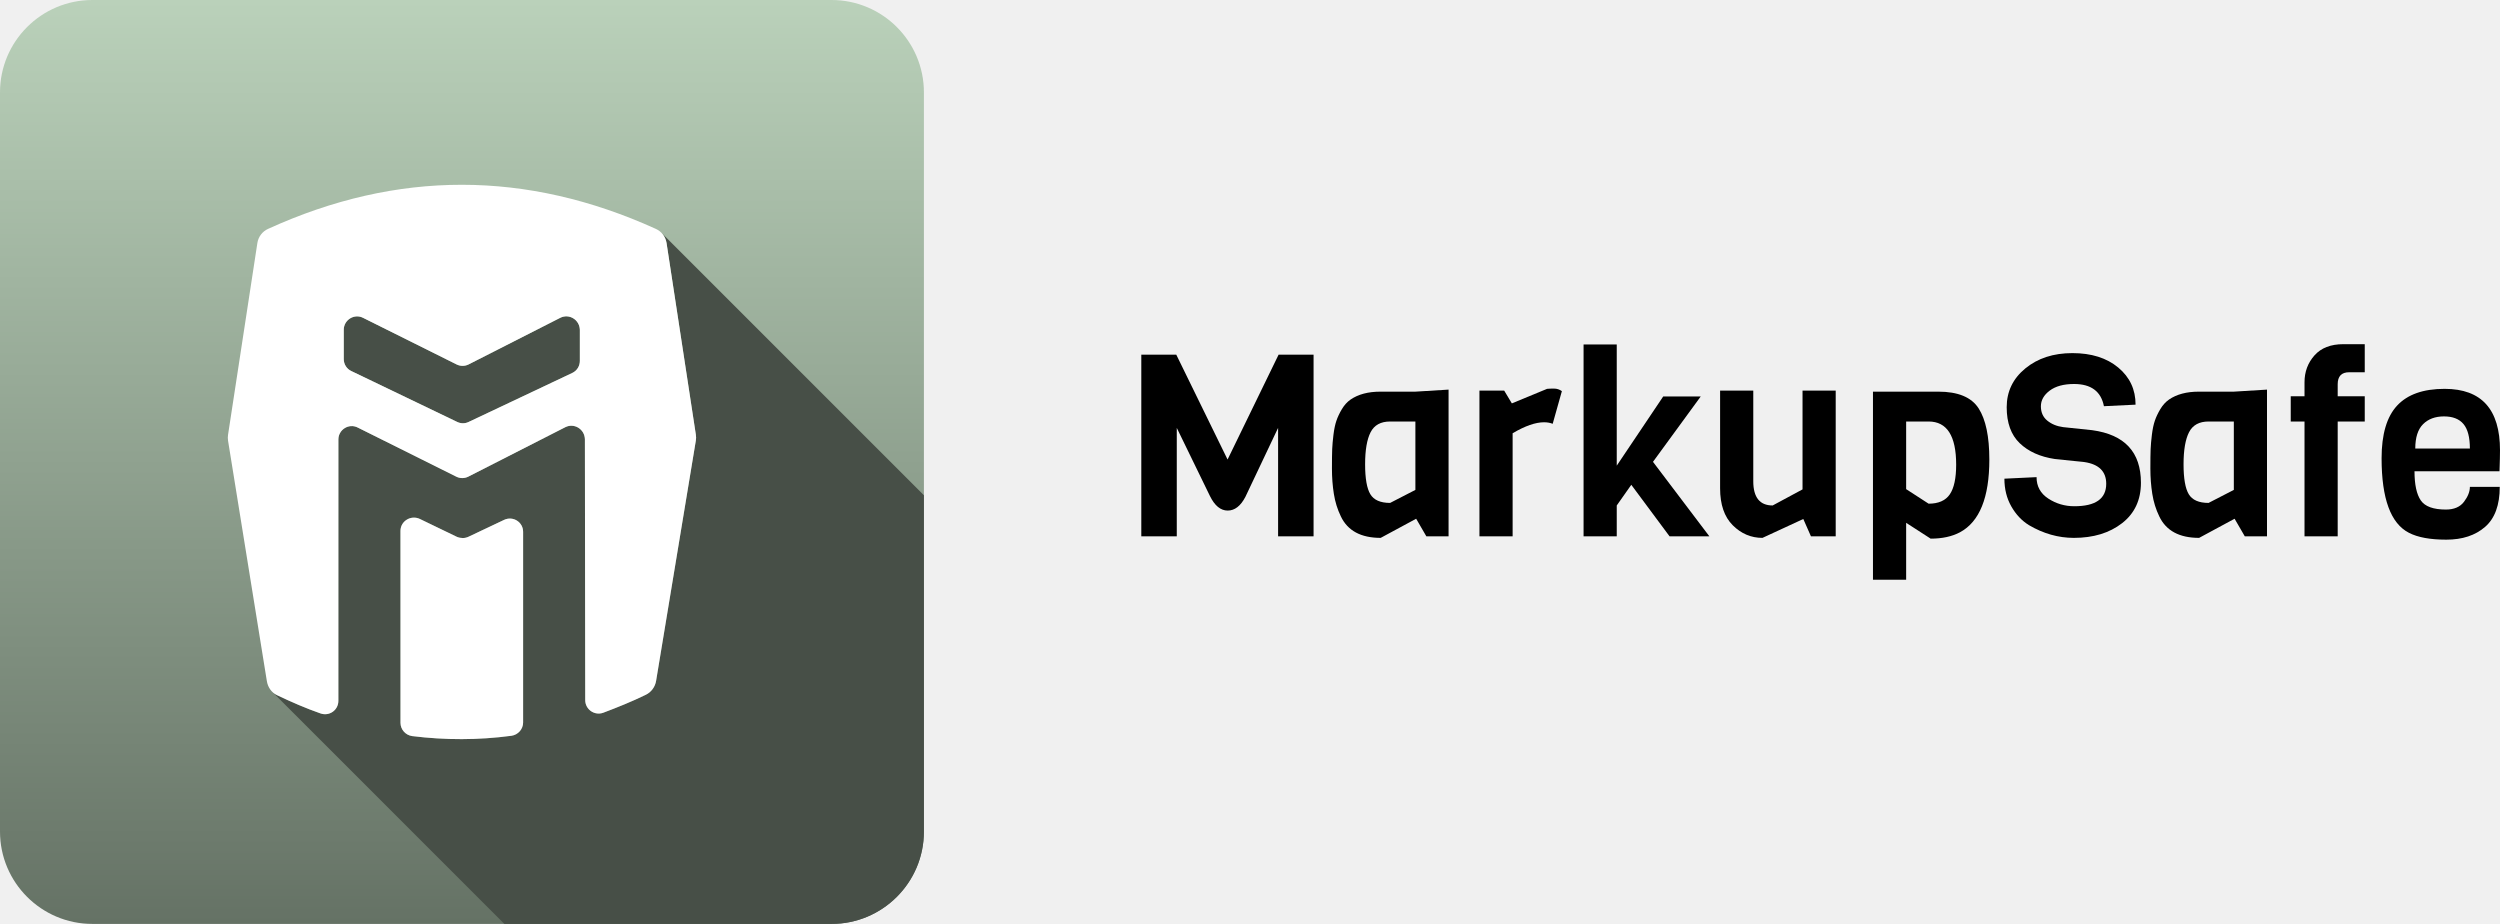
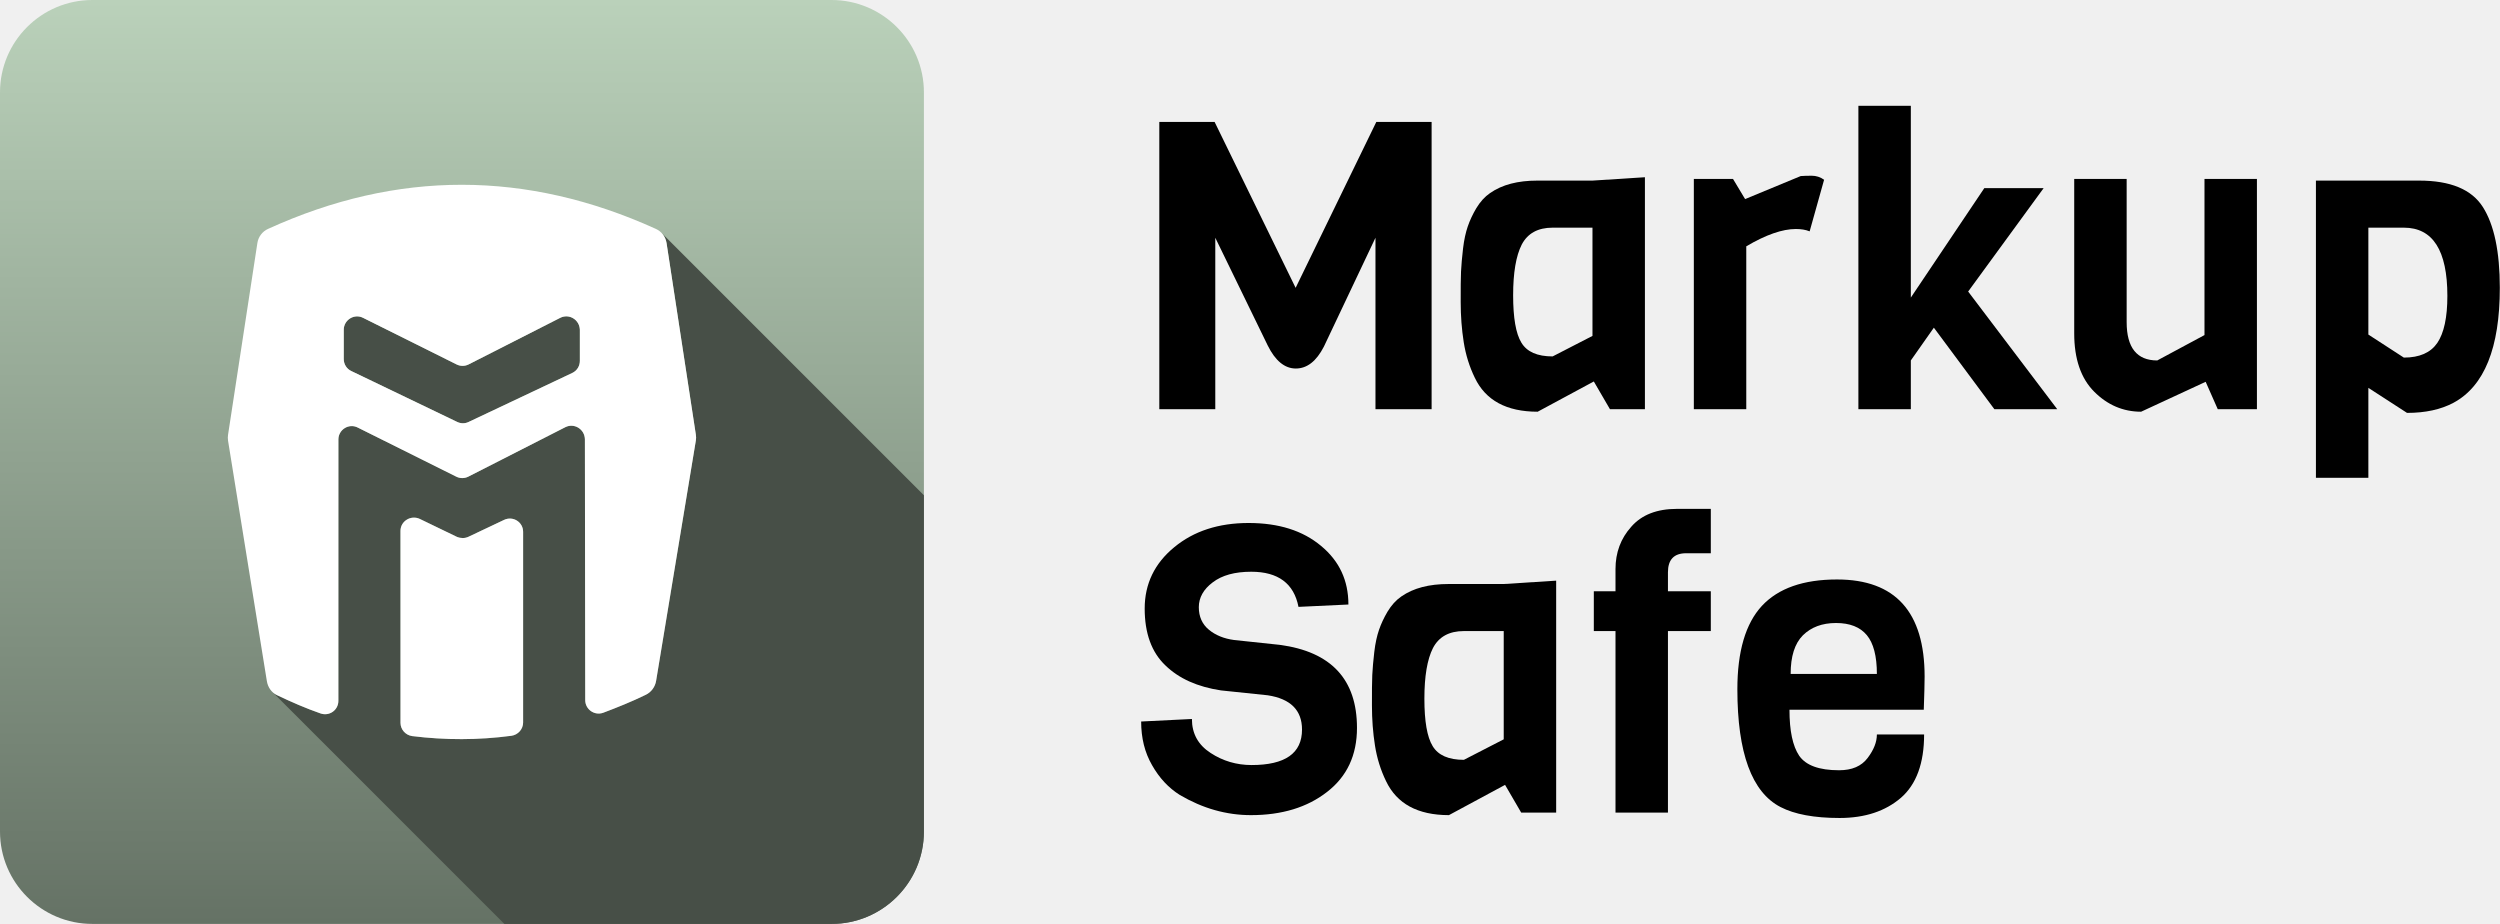
<svg xmlns="http://www.w3.org/2000/svg" width="100%" height="100%" viewBox="0 0 460 170" version="1.1" xml:space="preserve" style="fill-rule:evenodd;clip-rule:evenodd;stroke-linejoin:round;stroke-miterlimit:2;">
-   <g id="Name">
-     <path d="M235.169,78.731l-6.01,12.679c-0.877,1.69 -1.965,2.535 -3.264,2.535c-1.299,0 -2.387,-0.892 -3.264,-2.676l-6.104,-12.538l0,19.957l-6.527,0l0,-33.433l6.433,-0l9.439,19.299l9.391,-19.299l6.433,-0l0,33.433l-6.527,0l0,-19.957Z" style="fill-rule:nonzero;" />
-     <path d="M266.536,98.688l-4.085,0l-1.878,-3.24l-6.527,3.522c-3.632,-0 -6.073,-1.315 -7.325,-3.945c-0.627,-1.283 -1.057,-2.668 -1.292,-4.155c-0.235,-1.487 -0.352,-3.037 -0.352,-4.649c0,-1.612 0.016,-2.802 0.047,-3.569c0.031,-0.767 0.11,-1.659 0.235,-2.676c0.125,-1.018 0.305,-1.871 0.54,-2.56c0.235,-0.688 0.571,-1.4 1.009,-2.136c0.439,-0.736 0.971,-1.323 1.597,-1.761c1.409,-0.97 3.24,-1.456 5.494,-1.456l6.433,0l6.104,-0.375l0,27Zm-6.104,-8.546l0,-12.585l-4.649,0c-1.722,0 -2.919,0.658 -3.592,1.972c-0.673,1.315 -1.01,3.28 -1.01,5.894c0,2.614 0.321,4.453 0.963,5.517c0.642,1.064 1.855,1.597 3.639,1.597l4.649,-2.395Z" style="fill-rule:nonzero;" />
-     <path d="M287.385,71.969l-1.69,6.011c-0.47,-0.188 -1.002,-0.282 -1.597,-0.282c-1.565,0 -3.49,0.673 -5.775,2.019l-0,18.971l-6.105,0l0,-26.813l4.555,0l1.409,2.348l6.48,-2.676c0.313,-0.032 0.736,-0.047 1.268,-0.047c0.532,-0 1.017,0.156 1.455,0.469Z" style="fill-rule:nonzero;" />
-     <path d="M314.527,98.688l-7.326,0l-7.043,-9.485l-2.677,3.803l0,5.682l-6.104,0l-0,-35.312l6.104,0l0,22.305l8.546,-12.726l6.903,0l-8.781,12.022l10.378,13.711Z" style="fill-rule:nonzero;" />
-     <path d="M337.77,98.688l-4.554,0l-1.409,-3.193l-7.513,3.475c-2.098,-0 -3.921,-0.775 -5.471,-2.325c-1.549,-1.549 -2.324,-3.811 -2.324,-6.785l-0,-17.985l6.104,0l0,16.67c0,2.974 1.19,4.461 3.569,4.461l5.494,-2.958l0,-18.173l6.104,0l0,26.813Z" style="fill-rule:nonzero;" />
-     <path d="M366.039,84.554c-0,6.981 -1.8,11.442 -5.4,13.383c-1.472,0.782 -3.272,1.174 -5.4,1.174l-4.508,-2.912l-0,10.472l-6.105,-0l0,-34.608l12.021,0c3.632,0 6.105,1.026 7.419,3.076c1.315,2.05 1.973,5.189 1.973,9.415Zm-6.105,0.939c0,-5.29 -1.69,-7.936 -5.071,-7.936l-4.132,0l-0,12.444l4.132,2.676c1.816,0 3.115,-0.571 3.897,-1.713c0.783,-1.143 1.174,-2.967 1.174,-5.471Z" style="fill-rule:nonzero;" />
-     <path d="M393.931,88.827c0,3.162 -1.158,5.643 -3.475,7.443c-2.316,1.8 -5.274,2.7 -8.874,2.7c-2.849,-0 -5.604,-0.783 -8.265,-2.348c-1.315,-0.814 -2.395,-1.964 -3.24,-3.451c-0.845,-1.487 -1.268,-3.186 -1.268,-5.095l5.917,-0.282c-0,1.69 0.72,3.005 2.16,3.944c1.44,0.939 3.036,1.409 4.789,1.409c3.914,0 5.87,-1.377 5.87,-4.132c0,-2.254 -1.33,-3.585 -3.991,-3.992l-5.447,-0.563c-2.724,-0.407 -4.884,-1.377 -6.48,-2.911c-1.597,-1.534 -2.395,-3.741 -2.395,-6.621c-0,-2.88 1.142,-5.26 3.428,-7.138c2.285,-1.878 5.173,-2.817 8.663,-2.817c3.491,-0 6.3,0.884 8.429,2.653c2.129,1.769 3.193,4.046 3.193,6.832l-5.823,0.282c-0.532,-2.724 -2.363,-4.085 -5.494,-4.085c-1.909,-0 -3.404,0.407 -4.484,1.22c-1.08,0.814 -1.62,1.777 -1.62,2.888c0,1.112 0.391,1.988 1.174,2.63c0.783,0.642 1.753,1.041 2.911,1.197l5.353,0.564c5.98,0.814 8.969,4.038 8.969,9.673Z" style="fill-rule:nonzero;" />
-     <path d="M417.128,98.688l-4.085,0l-1.878,-3.24l-6.528,3.522c-3.631,-0 -6.073,-1.315 -7.325,-3.945c-0.626,-1.283 -1.056,-2.668 -1.291,-4.155c-0.235,-1.487 -0.352,-3.037 -0.352,-4.649c-0,-1.612 0.015,-2.802 0.047,-3.569c0.031,-0.767 0.109,-1.659 0.234,-2.676c0.126,-1.018 0.306,-1.871 0.54,-2.56c0.235,-0.688 0.572,-1.4 1.01,-2.136c0.438,-0.736 0.97,-1.323 1.597,-1.761c1.408,-0.97 3.24,-1.456 5.494,-1.456l6.433,0l6.104,-0.375l0,27Zm-6.104,-8.546l-0,-12.585l-4.649,0c-1.722,0 -2.919,0.658 -3.592,1.972c-0.673,1.315 -1.01,3.28 -1.01,5.894c0,2.614 0.321,4.453 0.963,5.517c0.641,1.064 1.855,1.597 3.639,1.597l4.649,-2.395Z" style="fill-rule:nonzero;" />
-     <path d="M435.113,77.557l-4.978,0l0,21.131l-6.104,0l-0,-21.131l-2.536,0l0,-4.648l2.536,-0l-0,-2.583c-0,-1.91 0.61,-3.553 1.831,-4.931c1.221,-1.377 2.99,-2.066 5.306,-2.066l3.945,0l-0,5.166l-2.865,-0c-1.408,-0 -2.113,0.735 -2.113,2.207l0,2.207l4.978,-0l-0,4.648Z" style="fill-rule:nonzero;" />
-     <path d="M459.906,86.714l-15.637,-0c0,2.442 0.384,4.226 1.151,5.353c0.767,1.127 2.309,1.691 4.625,1.691c1.503,-0 2.614,-0.478 3.334,-1.433c0.72,-0.954 1.08,-1.87 1.08,-2.747l5.494,0c0,3.35 -0.9,5.807 -2.7,7.373c-1.8,1.565 -4.179,2.347 -7.137,2.347c-2.959,0 -5.252,-0.422 -6.88,-1.267c-3.349,-1.722 -5.024,-6.293 -5.024,-13.712c-0,-4.414 0.955,-7.646 2.864,-9.697c1.91,-2.05 4.821,-3.075 8.734,-3.075c6.793,-0 10.19,3.772 10.19,11.316c0,0.814 -0.031,2.098 -0.094,3.851Zm-15.496,-4.179l10.049,-0c0,-2.066 -0.391,-3.569 -1.174,-4.508c-0.782,-0.939 -1.98,-1.409 -3.592,-1.409c-1.612,0 -2.896,0.478 -3.851,1.432c-0.954,0.955 -1.432,2.45 -1.432,4.485Z" style="fill-rule:nonzero;" />
-   </g>
-   <g id="Icon">
-     <path id="Box" d="M170,17l0,136c0,9.383 -7.617,17 -17,17l-136,0c-9.383,0 -17,-7.617 -17,-17l0,-136c0,-9.383 7.617,-17 17,-17l136,0c9.383,0 17,7.617 17,17Z" style="fill:url(#_Linear1);" />
-     <path id="Shadow" d="M170,91.128l0,61.872c0,9.383 -7.617,17 -17,17l-60.2,0l-42.608,-42.609c0.226,0.207 0.482,0.379 0.76,0.51c2.668,1.276 5.336,2.436 8.004,3.364c1.624,0.58 3.306,-0.58 3.306,-2.32l0,-48.085c0,-1.798 1.915,-3.016 3.539,-2.204l18.155,9.048c0.696,0.348 1.508,0.348 2.204,0l17.865,-9.106c1.624,-0.812 3.539,0.348 3.597,2.204l0.058,48.027c-0,1.682 1.682,2.9 3.306,2.32c2.61,-0.986 5.22,-2.03 7.83,-3.306c0.986,-0.464 1.74,-1.45 1.914,-2.61l7.309,-44.199c0.058,-0.29 0.058,-0.696 -0,-1.044l-5.394,-35.267c-0.108,-0.718 -0.439,-1.37 -0.922,-1.872l48.277,48.277Zm-85.928,-13.516l-19.431,-9.339c-0.87,-0.406 -1.392,-1.276 -1.392,-2.204l-0,-5.394c-0,-1.799 1.914,-3.017 3.538,-2.205l17.227,8.585c0.696,0.348 1.508,0.348 2.204,-0l16.879,-8.585c1.624,-0.812 3.538,0.348 3.596,2.205l0,5.742c0,0.928 -0.522,1.798 -1.392,2.204l-19.141,9.049c-0.638,0.29 -1.392,0.29 -2.088,-0.058Zm-0,21.171l-6.845,-3.306c-1.624,-0.754 -3.538,0.406 -3.538,2.204l0,35.324c0,1.218 0.928,2.262 2.146,2.437c6.091,0.754 12.181,0.754 18.272,-0.058c1.218,-0.175 2.146,-1.219 2.146,-2.437l-0,-35.092c-0,-1.798 -1.856,-2.958 -3.48,-2.204l-6.613,3.132c-0.638,0.29 -1.392,0.29 -2.088,0Z" style="fill:#474f47;" />
-     <g id="Icon1">
-       <path d="M84.072,98.783l-6.845,-3.306c-1.624,-0.754 -3.538,0.406 -3.538,2.204l0,35.324c0,1.218 0.928,2.262 2.146,2.437c6.091,0.754 12.181,0.754 18.272,-0.058c1.218,-0.175 2.146,-1.219 2.146,-2.437l-0,-35.092c-0,-1.798 -1.856,-2.958 -3.48,-2.204l-6.613,3.132c-0.638,0.29 -1.392,0.29 -2.088,0Z" style="fill:#fff;" />
-       <path d="M128.039,79.99l-5.394,-35.267c-0.175,-1.16 -0.929,-2.146 -1.973,-2.61c-23.781,-10.788 -47.563,-10.846 -71.344,0c-1.044,0.464 -1.798,1.45 -1.973,2.61l-5.394,35.267c-0.058,0.348 -0.058,0.754 0,1.102l7.135,44.199c0.174,1.16 0.87,2.146 1.856,2.61c2.668,1.276 5.336,2.436 8.004,3.364c1.624,0.58 3.306,-0.58 3.306,-2.32l0,-48.085c0,-1.798 1.915,-3.016 3.539,-2.204l18.155,9.048c0.696,0.348 1.508,0.348 2.204,0l17.865,-9.106c1.624,-0.812 3.539,0.348 3.597,2.204l0.058,48.027c-0,1.682 1.682,2.9 3.306,2.32c2.61,-0.986 5.22,-2.03 7.83,-3.306c0.986,-0.464 1.74,-1.45 1.914,-2.61l7.309,-44.199c0.058,-0.29 0.058,-0.696 -0,-1.044Zm-43.967,-2.378l-19.431,-9.339c-0.87,-0.406 -1.392,-1.276 -1.392,-2.204l-0,-5.394c-0,-1.799 1.914,-3.017 3.538,-2.205l17.227,8.585c0.696,0.348 1.508,0.348 2.204,-0l16.879,-8.585c1.624,-0.812 3.538,0.348 3.596,2.205l0,5.742c0,0.928 -0.522,1.798 -1.392,2.204l-19.141,9.049c-0.638,0.29 -1.392,0.29 -2.088,-0.058Z" style="fill:#fff;" />
+   <g transform="matrix(0.5,0,0,0.5,-570,-165)">
+     <g transform="matrix(1,0,0,1,-3300,0)">
+       <g id="Name" transform="matrix(0.5,0,0,0.5,2660,250)">
+         <g transform="matrix(12.3713,0,0,12.3713,-37379.1,-18497.6)">
+           <path d="M3423.65,1550.36L3415.66,1550.36C3415.66,1551.61 3415.85,1552.52 3416.24,1553.1C3416.64,1553.67 3417.42,1553.96 3418.61,1553.96C3419.38,1553.96 3419.94,1553.72 3420.31,1553.23C3420.68,1552.74 3420.86,1552.28 3420.86,1551.83L3423.67,1551.83C3423.67,1553.54 3423.21,1554.8 3422.29,1555.6C3421.37,1556.39 3420.16,1556.8 3418.64,1556.8C3417.13,1556.8 3415.96,1556.58 3415.13,1556.15C3413.42,1555.27 3412.56,1552.93 3412.56,1549.14C3412.56,1546.88 3413.05,1545.23 3414.02,1544.18C3415,1543.13 3416.49,1542.61 3418.49,1542.61C3421.96,1542.61 3423.7,1544.54 3423.7,1548.39C3423.7,1548.81 3423.68,1549.47 3423.65,1550.36ZM3415.73,1548.23L3420.86,1548.23C3420.86,1547.17 3420.66,1546.4 3420.26,1545.92C3419.86,1545.44 3419.25,1545.2 3418.43,1545.2C3417.6,1545.2 3416.95,1545.45 3416.46,1545.93C3415.97,1546.42 3415.73,1547.19 3415.73,1548.23Z" style="fill-rule:nonzero;" />
+         </g>
+         <g transform="matrix(12.3713,0,0,12.3713,-37379.1,-18497.6)">
+           <path d="M3410.98,1545.68L3408.43,1545.68L3408.43,1556.48L3405.31,1556.48L3405.31,1545.68L3404.02,1545.68L3404.02,1543.31L3405.31,1543.31L3405.31,1541.99C3405.31,1541.01 3405.62,1540.17 3406.25,1539.47C3406.87,1538.76 3407.78,1538.41 3408.96,1538.41L3410.98,1538.41L3410.98,1541.05L3409.51,1541.05C3408.79,1541.05 3408.43,1541.43 3408.43,1542.18L3408.43,1543.31L3410.98,1543.31L3410.98,1545.68Z" style="fill-rule:nonzero;" />
+         </g>
+         <g transform="matrix(12.3713,0,0,12.3713,-37379.1,-18497.6)">
+           <path d="M3401.78,1556.48L3399.7,1556.48L3398.74,1554.83L3395.4,1556.63C3393.54,1556.63 3392.3,1555.95 3391.66,1554.61C3391.34,1553.95 3391.12,1553.25 3391,1552.49C3390.88,1551.73 3390.82,1550.93 3390.82,1550.11C3390.82,1549.29 3390.82,1548.68 3390.84,1548.29C3390.86,1547.89 3390.9,1547.44 3390.96,1546.92C3391.02,1546.4 3391.12,1545.96 3391.24,1545.61C3391.36,1545.26 3391.53,1544.89 3391.75,1544.52C3391.98,1544.14 3392.25,1543.84 3392.57,1543.62C3393.29,1543.12 3394.22,1542.88 3395.38,1542.88L3398.66,1542.88L3401.78,1542.68L3401.78,1556.48ZM3398.66,1552.12L3398.66,1545.68L3396.29,1545.68C3395.41,1545.68 3394.8,1546.02 3394.45,1546.69C3394.11,1547.36 3393.94,1548.37 3393.94,1549.7C3393.94,1551.04 3394.1,1551.98 3394.43,1552.52C3394.76,1553.07 3395.38,1553.34 3396.29,1553.34L3398.66,1552.12Z" style="fill-rule:nonzero;" />
+         </g>
+         <g transform="matrix(12.3713,0,0,12.3713,-37379.1,-18497.6)">
+           <path d="M3389.93,1551.44C3389.93,1553.06 3389.34,1554.33 3388.15,1555.25C3386.97,1556.17 3385.46,1556.63 3383.62,1556.63C3382.16,1556.63 3380.75,1556.23 3379.39,1555.43C3378.72,1555.01 3378.17,1554.42 3377.74,1553.66C3377.3,1552.9 3377.09,1552.04 3377.09,1551.06L3380.11,1550.91C3380.11,1551.78 3380.48,1552.45 3381.22,1552.93C3381.95,1553.41 3382.77,1553.65 3383.66,1553.65C3385.66,1553.65 3386.66,1552.95 3386.66,1551.54C3386.66,1550.39 3385.98,1549.71 3384.62,1549.5L3381.84,1549.21C3380.45,1549 3379.34,1548.51 3378.53,1547.72C3377.71,1546.94 3377.3,1545.81 3377.3,1544.34C3377.3,1542.87 3377.89,1541.65 3379.06,1540.69C3380.22,1539.73 3381.7,1539.25 3383.48,1539.25C3385.27,1539.25 3386.7,1539.7 3387.79,1540.61C3388.88,1541.51 3389.42,1542.67 3389.42,1544.1L3386.45,1544.24C3386.18,1542.85 3385.24,1542.15 3383.64,1542.15C3382.66,1542.15 3381.9,1542.36 3381.35,1542.78C3380.8,1543.19 3380.52,1543.69 3380.52,1544.26C3380.52,1544.82 3380.72,1545.27 3381.12,1545.6C3381.52,1545.93 3382.02,1546.13 3382.61,1546.21L3385.34,1546.5C3388.4,1546.91 3389.93,1548.56 3389.93,1551.44Z" style="fill-rule:nonzero;" />
+         </g>
+         <g transform="matrix(12.3713,0,0,12.3713,-37379.1,-18497.6)">
+           <path d="M3457.92,1525.26C3457.92,1528.83 3457,1531.11 3455.16,1532.1C3454.41,1532.5 3453.49,1532.7 3452.4,1532.7L3450.1,1531.21L3450.1,1536.56L3446.98,1536.56L3446.98,1518.88L3453.12,1518.88C3454.98,1518.88 3456.24,1519.4 3456.91,1520.45C3457.58,1521.5 3457.92,1523.1 3457.92,1525.26ZM3454.8,1525.74C3454.8,1523.04 3453.94,1521.68 3452.21,1521.68L3450.1,1521.68L3450.1,1528.04L3452.21,1529.41C3453.14,1529.41 3453.8,1529.12 3454.2,1528.54C3454.6,1527.95 3454.8,1527.02 3454.8,1525.74Z" style="fill-rule:nonzero;" />
+         </g>
+         <g transform="matrix(12.3713,0,0,12.3713,-37379.1,-18497.6)">
+           <path d="M3443.47,1532.48L3441.14,1532.48L3440.42,1530.85L3436.58,1532.63C3435.51,1532.63 3434.58,1532.23 3433.79,1531.44C3433,1530.65 3432.6,1529.49 3432.6,1527.97L3432.6,1518.78L3435.72,1518.78L3435.72,1527.3C3435.72,1528.82 3436.33,1529.58 3437.54,1529.58L3440.35,1528.07L3440.35,1518.78L3443.47,1518.78L3443.47,1532.48Z" style="fill-rule:nonzero;" />
+         </g>
+         <g transform="matrix(12.3713,0,0,12.3713,-37379.1,-18497.6)">
+           <path d="M3431.59,1532.48L3427.85,1532.48L3424.25,1527.63L3422.88,1529.58L3422.88,1532.48L3419.76,1532.48L3419.76,1514.43L3422.88,1514.43L3422.88,1525.84L3427.25,1519.33L3430.78,1519.33L3426.29,1525.48L3431.59,1532.48Z" style="fill-rule:nonzero;" />
+         </g>
+         <g transform="matrix(12.3713,0,0,12.3713,-37379.1,-18497.6)">
+           <path d="M3417.72,1518.83L3416.86,1521.9C3416.62,1521.8 3416.34,1521.76 3416.04,1521.76C3415.24,1521.76 3414.26,1522.1 3413.09,1522.79L3413.09,1532.48L3409.97,1532.48L3409.97,1518.78L3412.3,1518.78L3413.02,1519.98L3416.33,1518.61C3416.49,1518.6 3416.7,1518.59 3416.98,1518.59C3417.25,1518.59 3417.5,1518.67 3417.72,1518.83Z" style="fill-rule:nonzero;" />
+         </g>
+         <g transform="matrix(12.3713,0,0,12.3713,-37379.1,-18497.6)">
+           <path d="M3407.06,1532.48L3404.98,1532.48L3404.02,1530.83L3400.68,1532.63C3398.82,1532.63 3397.58,1531.95 3396.94,1530.61C3396.62,1529.95 3396.4,1529.25 3396.28,1528.49C3396.16,1527.73 3396.1,1526.93 3396.1,1526.11C3396.1,1525.29 3396.1,1524.68 3396.12,1524.29C3396.14,1523.89 3396.18,1523.44 3396.24,1522.92C3396.3,1522.4 3396.4,1521.96 3396.52,1521.61C3396.64,1521.26 3396.81,1520.89 3397.03,1520.52C3397.26,1520.14 3397.53,1519.84 3397.85,1519.62C3398.57,1519.12 3399.5,1518.88 3400.66,1518.88L3403.94,1518.88L3407.06,1518.68L3407.06,1532.48ZM3403.94,1528.12L3403.94,1521.68L3401.57,1521.68C3400.69,1521.68 3400.08,1522.02 3399.73,1522.69C3399.39,1523.36 3399.22,1524.37 3399.22,1525.7C3399.22,1527.04 3399.38,1527.98 3399.71,1528.52C3400.04,1529.07 3400.66,1529.34 3401.57,1529.34L3403.94,1528.12Z" style="fill-rule:nonzero;" />
+         </g>
+         <g transform="matrix(12.3713,0,0,12.3713,-37379.1,-18497.6)">
+           <path d="M3391.03,1522.28L3387.96,1528.76C3387.51,1529.63 3386.96,1530.06 3386.29,1530.06C3385.63,1530.06 3385.07,1529.6 3384.62,1528.69L3381.5,1522.28L3381.5,1532.48L3378.17,1532.48L3378.17,1515.39L3381.46,1515.39L3386.28,1525.26L3391.08,1515.39L3394.37,1515.39L3394.37,1532.48L3391.03,1532.48L3391.03,1522.28Z" style="fill-rule:nonzero;" />
+         </g>
+       </g>
+     </g>
+     <g transform="matrix(1,0,0,1,-3300,0)">
+       <g id="Icon" transform="matrix(0.34,0,0,0.34,2944,330)">
+         <g id="Box" transform="matrix(1,0,0,1,3300,0)">
+           <path d="M2100,100L2100,900C2100,955.192 2055.19,1000 2000,1000L1200,1000C1144.81,1000 1100,955.192 1100,900L1100,100C1100,44.808 1144.81,0 1200,0L2000,0C2055.19,0 2100,44.808 2100,100Z" style="fill:url(#_Linear1);" />
+         </g>
+         <g id="Shadow" transform="matrix(1,0,0,1,4400,-1100)">
+           <path d="M1000,1636.05L1000,2000C1000,2055.19 955.192,2100 900,2100L545.883,2100L295.245,1849.36C296.579,1850.57 298.08,1851.59 299.716,1852.36C315.411,1859.87 331.106,1866.69 346.802,1872.15C356.355,1875.56 366.25,1868.74 366.25,1858.5L366.25,1575.65C366.25,1565.07 377.51,1557.9 387.063,1562.68L493.858,1615.91C497.953,1617.95 502.73,1617.95 506.824,1615.91L611.913,1562.34C621.467,1557.56 632.726,1564.39 633.068,1575.31L633.409,1857.82C633.409,1867.71 643.304,1874.88 652.857,1871.47C668.211,1865.67 683.565,1859.52 698.919,1852.02C704.719,1849.29 709.155,1843.49 710.179,1836.66L753.17,1576.67C753.511,1574.96 753.511,1572.58 753.17,1570.53L721.438,1363.08C720.804,1358.85 718.861,1355.02 716.015,1352.06L1000,1636.05ZM494.541,1556.54L380.239,1501.61C375.121,1499.22 372.05,1494.1 372.05,1488.64L372.05,1456.91C372.05,1446.33 383.31,1439.17 392.863,1443.94L494.2,1494.44C498.294,1496.49 503.071,1496.49 507.165,1494.44L606.454,1443.94C616.008,1439.17 627.267,1445.99 627.608,1456.91L627.608,1490.69C627.608,1496.15 624.538,1501.27 619.42,1503.65L506.824,1556.88C503.071,1558.59 498.635,1558.59 494.541,1556.54ZM494.541,1681.08L454.279,1661.63C444.726,1657.19 433.466,1664.02 433.466,1674.59L433.466,1882.38C433.466,1889.55 438.925,1895.69 446.091,1896.72C481.916,1901.15 517.742,1901.15 553.568,1896.37C560.733,1895.35 566.193,1889.21 566.193,1882.04L566.193,1675.62C566.193,1665.04 555.274,1658.22 545.721,1662.65L506.824,1681.08C503.071,1682.78 498.635,1682.78 494.541,1681.08Z" style="fill:rgb(71,79,71);" />
+         </g>
+         <g id="Icon1" transform="matrix(1.706,0,0,1.706,4281.28,-532.917)">
+           <g transform="matrix(2,0,0,2,-214.125,-429.612)">
+             <path d="M286.8,541.3L275,535.6C272.2,534.3 268.9,536.3 268.9,539.4L268.9,600.3C268.9,602.4 270.5,604.2 272.6,604.5C283.1,605.8 293.6,605.8 304.1,604.4C306.2,604.1 307.8,602.3 307.8,600.2L307.8,539.7C307.8,536.6 304.6,534.6 301.8,535.9L290.4,541.3C289.3,541.8 288,541.8 286.8,541.3Z" style="fill:white;" />
+           </g>
+           <g transform="matrix(2,0,0,2,-214.125,-429.612)">
+             <path d="M362.6,508.9L353.3,448.1C353,446.1 351.7,444.4 349.9,443.6C308.9,425 267.9,424.9 226.9,443.6C225.1,444.4 223.8,446.1 223.5,448.1L214.2,508.9C214.1,509.5 214.1,510.2 214.2,510.8L226.5,587C226.8,589 228,590.7 229.7,591.5C234.3,593.7 238.9,595.7 243.5,597.3C246.3,598.3 249.2,596.3 249.2,593.3L249.2,510.4C249.2,507.3 252.5,505.2 255.3,506.6L286.6,522.2C287.8,522.8 289.2,522.8 290.4,522.2L321.2,506.5C324,505.1 327.3,507.1 327.4,510.3L327.5,593.1C327.5,596 330.4,598.1 333.2,597.1C337.7,595.4 342.2,593.6 346.7,591.4C348.4,590.6 349.7,588.9 350,586.9L362.6,510.7C362.7,510.2 362.7,509.5 362.6,508.9ZM286.8,504.8L253.3,488.7C251.8,488 250.9,486.5 250.9,484.9L250.9,475.6C250.9,472.5 254.2,470.4 257,471.8L286.7,486.6C287.9,487.2 289.3,487.2 290.5,486.6L319.6,471.8C322.4,470.4 325.7,472.4 325.8,475.6L325.8,485.5C325.8,487.1 324.9,488.6 323.4,489.3L290.4,504.9C289.3,505.4 288,505.4 286.8,504.8Z" style="fill:white;" />
+           </g>
+         </g>
+       </g>
    </g>
  </g>
  <defs>
-     <linearGradient id="_Linear1" x1="0" y1="0" x2="1" y2="0" gradientUnits="userSpaceOnUse" gradientTransform="matrix(1.04095e-14,170,-170,1.04095e-14,90.9806,0)">
-       <stop offset="0" style="stop-color:#bad1ba;stop-opacity:1" />
-       <stop offset="1" style="stop-color:#657265;stop-opacity:1" />
+     <linearGradient id="_Linear1" x1="0" y1="0" x2="1" y2="0" gradientUnits="userSpaceOnUse" gradientTransform="matrix(6.12323e-14,1000,-1000,6.12323e-14,1635.18,0)">
+       <stop offset="0" style="stop-color:rgb(186,209,186);stop-opacity:1" />
+       <stop offset="1" style="stop-color:rgb(101,114,101);stop-opacity:1" />
    </linearGradient>
  </defs>
</svg>
